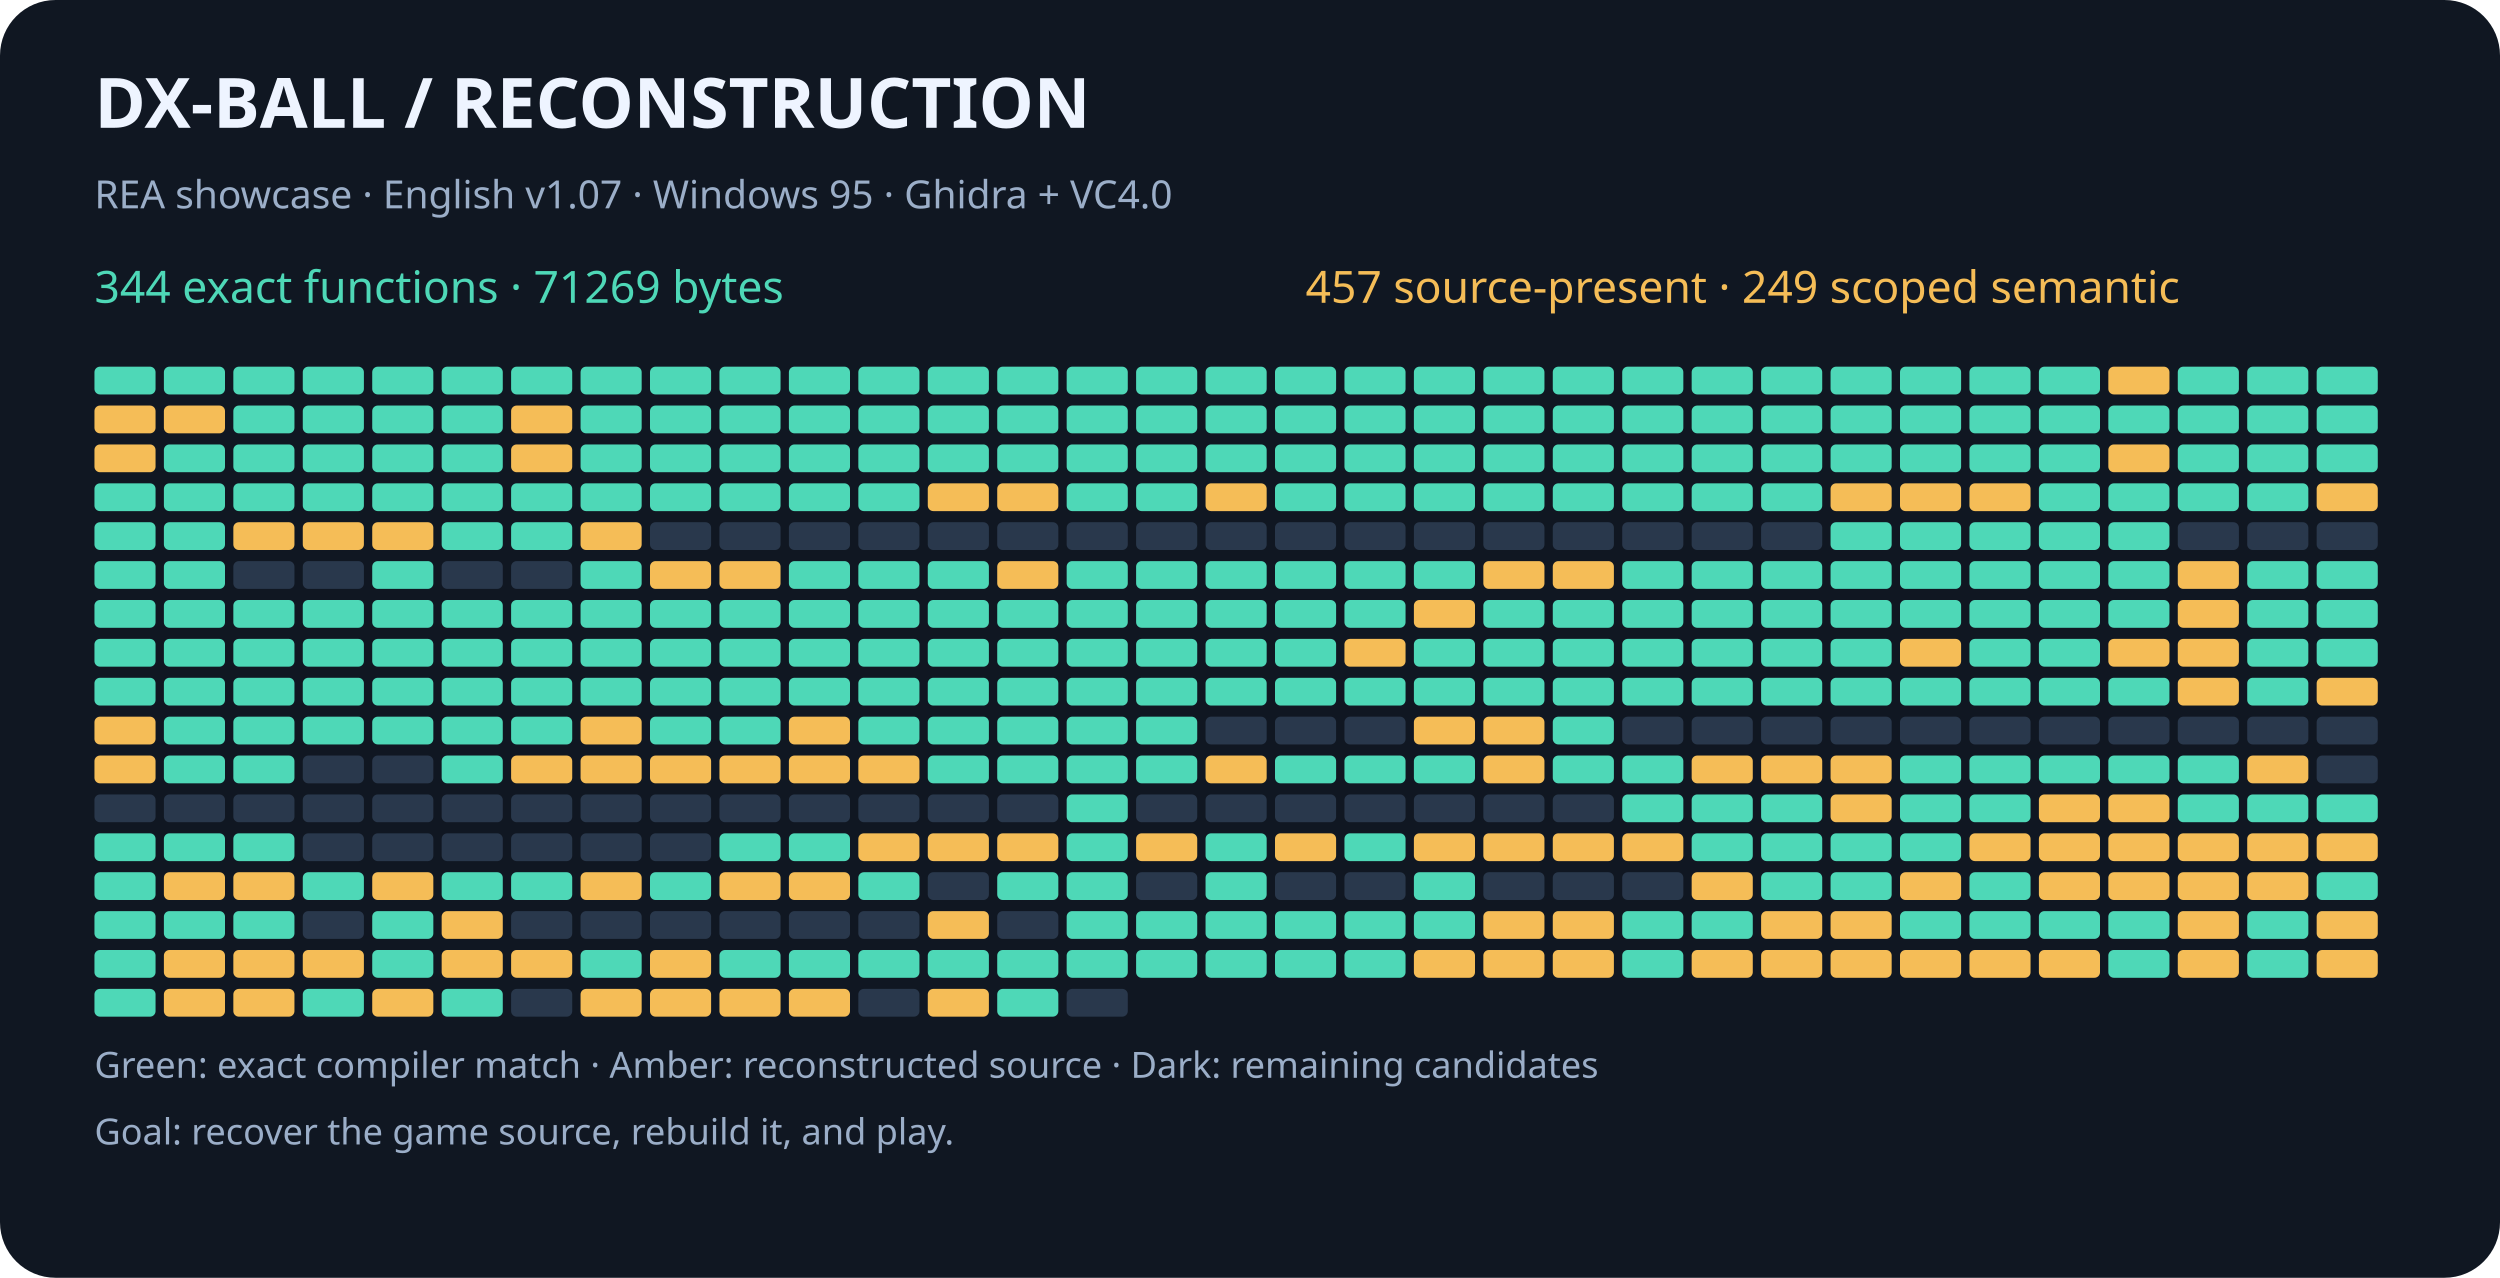
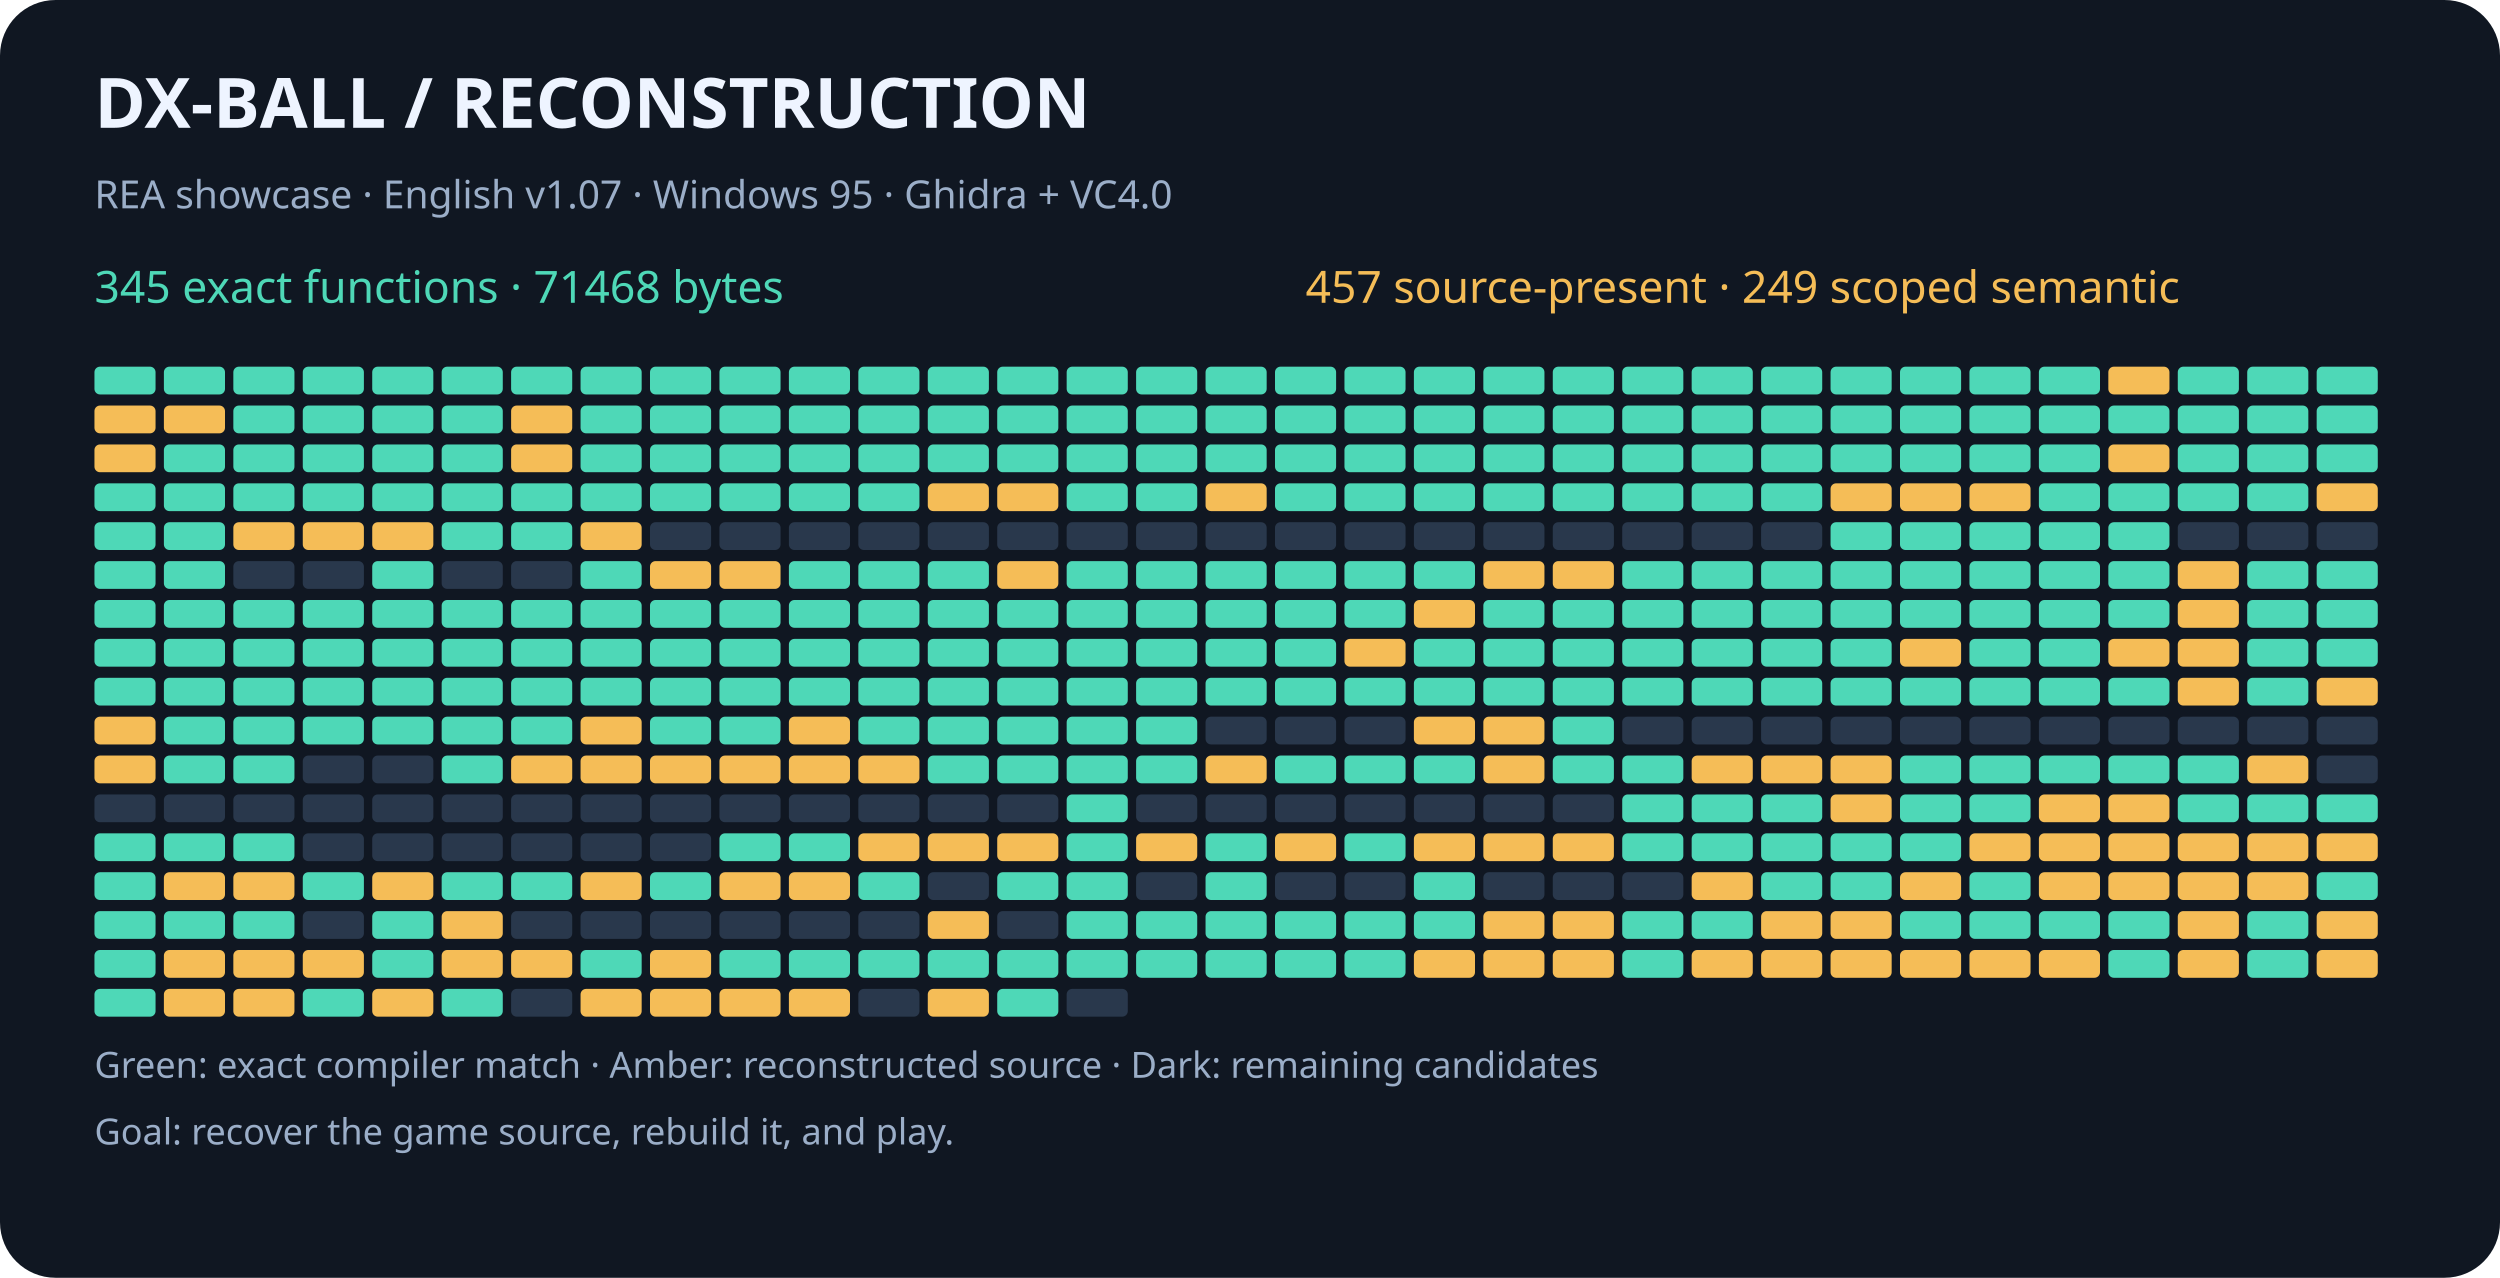
<svg xmlns="http://www.w3.org/2000/svg" width="900" height="460" viewBox="0 0 900 460" role="img" aria-labelledby="title desc">
  <rect width="900" height="460" rx="20" fill="#101722" />
  <g font-family="sans-serif">
    <text x="34" y="46" fill="#eef4ff" font-size="25" font-weight="bold">DX-BALL  /  RECONSTRUCTION</text>
    <text x="34" y="75" fill="#9baec8" font-size="14">REA showcase · English v1.07 · Windows 95 · Ghidra + VC4.0</text>
-     <text x="34" y="109" fill="#4ed8b7" font-size="16">344 exact functions · 71269 bytes</text>
+     <text x="34" y="109" fill="#4ed8b7" font-size="16">345 exact functions · 71468 bytes</text>
    <text x="470" y="109" fill="#f5bd57" font-size="16">457 source-present · 249 scoped semantic</text>
    <rect x="34" y="132" width="22" height="10" rx="2" fill="#4ed8b7" />
    <rect x="59" y="132" width="22" height="10" rx="2" fill="#4ed8b7" />
    <rect x="84" y="132" width="22" height="10" rx="2" fill="#4ed8b7" />
    <rect x="109" y="132" width="22" height="10" rx="2" fill="#4ed8b7" />
    <rect x="134" y="132" width="22" height="10" rx="2" fill="#4ed8b7" />
    <rect x="159" y="132" width="22" height="10" rx="2" fill="#4ed8b7" />
    <rect x="184" y="132" width="22" height="10" rx="2" fill="#4ed8b7" />
    <rect x="209" y="132" width="22" height="10" rx="2" fill="#4ed8b7" />
    <rect x="234" y="132" width="22" height="10" rx="2" fill="#4ed8b7" />
    <rect x="259" y="132" width="22" height="10" rx="2" fill="#4ed8b7" />
    <rect x="284" y="132" width="22" height="10" rx="2" fill="#4ed8b7" />
    <rect x="309" y="132" width="22" height="10" rx="2" fill="#4ed8b7" />
    <rect x="334" y="132" width="22" height="10" rx="2" fill="#4ed8b7" />
    <rect x="359" y="132" width="22" height="10" rx="2" fill="#4ed8b7" />
    <rect x="384" y="132" width="22" height="10" rx="2" fill="#4ed8b7" />
    <rect x="409" y="132" width="22" height="10" rx="2" fill="#4ed8b7" />
    <rect x="434" y="132" width="22" height="10" rx="2" fill="#4ed8b7" />
    <rect x="459" y="132" width="22" height="10" rx="2" fill="#4ed8b7" />
    <rect x="484" y="132" width="22" height="10" rx="2" fill="#4ed8b7" />
    <rect x="509" y="132" width="22" height="10" rx="2" fill="#4ed8b7" />
    <rect x="534" y="132" width="22" height="10" rx="2" fill="#4ed8b7" />
    <rect x="559" y="132" width="22" height="10" rx="2" fill="#4ed8b7" />
    <rect x="584" y="132" width="22" height="10" rx="2" fill="#4ed8b7" />
    <rect x="609" y="132" width="22" height="10" rx="2" fill="#4ed8b7" />
    <rect x="634" y="132" width="22" height="10" rx="2" fill="#4ed8b7" />
    <rect x="659" y="132" width="22" height="10" rx="2" fill="#4ed8b7" />
    <rect x="684" y="132" width="22" height="10" rx="2" fill="#4ed8b7" />
    <rect x="709" y="132" width="22" height="10" rx="2" fill="#4ed8b7" />
    <rect x="734" y="132" width="22" height="10" rx="2" fill="#4ed8b7" />
    <rect x="759" y="132" width="22" height="10" rx="2" fill="#f5bd57" />
    <rect x="784" y="132" width="22" height="10" rx="2" fill="#4ed8b7" />
    <rect x="809" y="132" width="22" height="10" rx="2" fill="#4ed8b7" />
    <rect x="834" y="132" width="22" height="10" rx="2" fill="#4ed8b7" />
    <rect x="34" y="146" width="22" height="10" rx="2" fill="#f5bd57" />
    <rect x="59" y="146" width="22" height="10" rx="2" fill="#f5bd57" />
    <rect x="84" y="146" width="22" height="10" rx="2" fill="#4ed8b7" />
    <rect x="109" y="146" width="22" height="10" rx="2" fill="#4ed8b7" />
    <rect x="134" y="146" width="22" height="10" rx="2" fill="#4ed8b7" />
    <rect x="159" y="146" width="22" height="10" rx="2" fill="#4ed8b7" />
    <rect x="184" y="146" width="22" height="10" rx="2" fill="#f5bd57" />
    <rect x="209" y="146" width="22" height="10" rx="2" fill="#4ed8b7" />
    <rect x="234" y="146" width="22" height="10" rx="2" fill="#4ed8b7" />
    <rect x="259" y="146" width="22" height="10" rx="2" fill="#4ed8b7" />
    <rect x="284" y="146" width="22" height="10" rx="2" fill="#4ed8b7" />
    <rect x="309" y="146" width="22" height="10" rx="2" fill="#4ed8b7" />
    <rect x="334" y="146" width="22" height="10" rx="2" fill="#4ed8b7" />
    <rect x="359" y="146" width="22" height="10" rx="2" fill="#4ed8b7" />
    <rect x="384" y="146" width="22" height="10" rx="2" fill="#4ed8b7" />
    <rect x="409" y="146" width="22" height="10" rx="2" fill="#4ed8b7" />
    <rect x="434" y="146" width="22" height="10" rx="2" fill="#4ed8b7" />
    <rect x="459" y="146" width="22" height="10" rx="2" fill="#4ed8b7" />
    <rect x="484" y="146" width="22" height="10" rx="2" fill="#4ed8b7" />
    <rect x="509" y="146" width="22" height="10" rx="2" fill="#4ed8b7" />
    <rect x="534" y="146" width="22" height="10" rx="2" fill="#4ed8b7" />
    <rect x="559" y="146" width="22" height="10" rx="2" fill="#4ed8b7" />
    <rect x="584" y="146" width="22" height="10" rx="2" fill="#4ed8b7" />
    <rect x="609" y="146" width="22" height="10" rx="2" fill="#4ed8b7" />
    <rect x="634" y="146" width="22" height="10" rx="2" fill="#4ed8b7" />
    <rect x="659" y="146" width="22" height="10" rx="2" fill="#4ed8b7" />
    <rect x="684" y="146" width="22" height="10" rx="2" fill="#4ed8b7" />
    <rect x="709" y="146" width="22" height="10" rx="2" fill="#4ed8b7" />
    <rect x="734" y="146" width="22" height="10" rx="2" fill="#4ed8b7" />
    <rect x="759" y="146" width="22" height="10" rx="2" fill="#4ed8b7" />
    <rect x="784" y="146" width="22" height="10" rx="2" fill="#4ed8b7" />
    <rect x="809" y="146" width="22" height="10" rx="2" fill="#4ed8b7" />
    <rect x="834" y="146" width="22" height="10" rx="2" fill="#4ed8b7" />
    <rect x="34" y="160" width="22" height="10" rx="2" fill="#f5bd57" />
    <rect x="59" y="160" width="22" height="10" rx="2" fill="#4ed8b7" />
    <rect x="84" y="160" width="22" height="10" rx="2" fill="#4ed8b7" />
    <rect x="109" y="160" width="22" height="10" rx="2" fill="#4ed8b7" />
    <rect x="134" y="160" width="22" height="10" rx="2" fill="#4ed8b7" />
    <rect x="159" y="160" width="22" height="10" rx="2" fill="#4ed8b7" />
    <rect x="184" y="160" width="22" height="10" rx="2" fill="#f5bd57" />
    <rect x="209" y="160" width="22" height="10" rx="2" fill="#4ed8b7" />
    <rect x="234" y="160" width="22" height="10" rx="2" fill="#4ed8b7" />
    <rect x="259" y="160" width="22" height="10" rx="2" fill="#4ed8b7" />
    <rect x="284" y="160" width="22" height="10" rx="2" fill="#4ed8b7" />
    <rect x="309" y="160" width="22" height="10" rx="2" fill="#4ed8b7" />
    <rect x="334" y="160" width="22" height="10" rx="2" fill="#4ed8b7" />
    <rect x="359" y="160" width="22" height="10" rx="2" fill="#4ed8b7" />
    <rect x="384" y="160" width="22" height="10" rx="2" fill="#4ed8b7" />
    <rect x="409" y="160" width="22" height="10" rx="2" fill="#4ed8b7" />
    <rect x="434" y="160" width="22" height="10" rx="2" fill="#4ed8b7" />
    <rect x="459" y="160" width="22" height="10" rx="2" fill="#4ed8b7" />
    <rect x="484" y="160" width="22" height="10" rx="2" fill="#4ed8b7" />
    <rect x="509" y="160" width="22" height="10" rx="2" fill="#4ed8b7" />
    <rect x="534" y="160" width="22" height="10" rx="2" fill="#4ed8b7" />
    <rect x="559" y="160" width="22" height="10" rx="2" fill="#4ed8b7" />
    <rect x="584" y="160" width="22" height="10" rx="2" fill="#4ed8b7" />
    <rect x="609" y="160" width="22" height="10" rx="2" fill="#4ed8b7" />
    <rect x="634" y="160" width="22" height="10" rx="2" fill="#4ed8b7" />
    <rect x="659" y="160" width="22" height="10" rx="2" fill="#4ed8b7" />
    <rect x="684" y="160" width="22" height="10" rx="2" fill="#4ed8b7" />
    <rect x="709" y="160" width="22" height="10" rx="2" fill="#4ed8b7" />
    <rect x="734" y="160" width="22" height="10" rx="2" fill="#4ed8b7" />
    <rect x="759" y="160" width="22" height="10" rx="2" fill="#f5bd57" />
    <rect x="784" y="160" width="22" height="10" rx="2" fill="#4ed8b7" />
    <rect x="809" y="160" width="22" height="10" rx="2" fill="#4ed8b7" />
    <rect x="834" y="160" width="22" height="10" rx="2" fill="#4ed8b7" />
    <rect x="34" y="174" width="22" height="10" rx="2" fill="#4ed8b7" />
    <rect x="59" y="174" width="22" height="10" rx="2" fill="#4ed8b7" />
    <rect x="84" y="174" width="22" height="10" rx="2" fill="#4ed8b7" />
    <rect x="109" y="174" width="22" height="10" rx="2" fill="#4ed8b7" />
    <rect x="134" y="174" width="22" height="10" rx="2" fill="#4ed8b7" />
    <rect x="159" y="174" width="22" height="10" rx="2" fill="#4ed8b7" />
    <rect x="184" y="174" width="22" height="10" rx="2" fill="#4ed8b7" />
    <rect x="209" y="174" width="22" height="10" rx="2" fill="#4ed8b7" />
    <rect x="234" y="174" width="22" height="10" rx="2" fill="#4ed8b7" />
    <rect x="259" y="174" width="22" height="10" rx="2" fill="#4ed8b7" />
    <rect x="284" y="174" width="22" height="10" rx="2" fill="#4ed8b7" />
    <rect x="309" y="174" width="22" height="10" rx="2" fill="#4ed8b7" />
    <rect x="334" y="174" width="22" height="10" rx="2" fill="#f5bd57" />
    <rect x="359" y="174" width="22" height="10" rx="2" fill="#f5bd57" />
    <rect x="384" y="174" width="22" height="10" rx="2" fill="#4ed8b7" />
    <rect x="409" y="174" width="22" height="10" rx="2" fill="#4ed8b7" />
    <rect x="434" y="174" width="22" height="10" rx="2" fill="#f5bd57" />
    <rect x="459" y="174" width="22" height="10" rx="2" fill="#4ed8b7" />
    <rect x="484" y="174" width="22" height="10" rx="2" fill="#4ed8b7" />
    <rect x="509" y="174" width="22" height="10" rx="2" fill="#4ed8b7" />
    <rect x="534" y="174" width="22" height="10" rx="2" fill="#4ed8b7" />
    <rect x="559" y="174" width="22" height="10" rx="2" fill="#4ed8b7" />
    <rect x="584" y="174" width="22" height="10" rx="2" fill="#4ed8b7" />
    <rect x="609" y="174" width="22" height="10" rx="2" fill="#4ed8b7" />
    <rect x="634" y="174" width="22" height="10" rx="2" fill="#4ed8b7" />
    <rect x="659" y="174" width="22" height="10" rx="2" fill="#f5bd57" />
    <rect x="684" y="174" width="22" height="10" rx="2" fill="#f5bd57" />
    <rect x="709" y="174" width="22" height="10" rx="2" fill="#f5bd57" />
    <rect x="734" y="174" width="22" height="10" rx="2" fill="#4ed8b7" />
    <rect x="759" y="174" width="22" height="10" rx="2" fill="#4ed8b7" />
    <rect x="784" y="174" width="22" height="10" rx="2" fill="#4ed8b7" />
    <rect x="809" y="174" width="22" height="10" rx="2" fill="#4ed8b7" />
    <rect x="834" y="174" width="22" height="10" rx="2" fill="#f5bd57" />
    <rect x="34" y="188" width="22" height="10" rx="2" fill="#4ed8b7" />
    <rect x="59" y="188" width="22" height="10" rx="2" fill="#4ed8b7" />
    <rect x="84" y="188" width="22" height="10" rx="2" fill="#f5bd57" />
    <rect x="109" y="188" width="22" height="10" rx="2" fill="#f5bd57" />
    <rect x="134" y="188" width="22" height="10" rx="2" fill="#f5bd57" />
    <rect x="159" y="188" width="22" height="10" rx="2" fill="#4ed8b7" />
    <rect x="184" y="188" width="22" height="10" rx="2" fill="#4ed8b7" />
    <rect x="209" y="188" width="22" height="10" rx="2" fill="#f5bd57" />
    <rect x="234" y="188" width="22" height="10" rx="2" fill="#29384c" />
    <rect x="259" y="188" width="22" height="10" rx="2" fill="#29384c" />
    <rect x="284" y="188" width="22" height="10" rx="2" fill="#29384c" />
    <rect x="309" y="188" width="22" height="10" rx="2" fill="#29384c" />
    <rect x="334" y="188" width="22" height="10" rx="2" fill="#29384c" />
    <rect x="359" y="188" width="22" height="10" rx="2" fill="#29384c" />
    <rect x="384" y="188" width="22" height="10" rx="2" fill="#29384c" />
    <rect x="409" y="188" width="22" height="10" rx="2" fill="#29384c" />
    <rect x="434" y="188" width="22" height="10" rx="2" fill="#29384c" />
    <rect x="459" y="188" width="22" height="10" rx="2" fill="#29384c" />
    <rect x="484" y="188" width="22" height="10" rx="2" fill="#29384c" />
    <rect x="509" y="188" width="22" height="10" rx="2" fill="#29384c" />
    <rect x="534" y="188" width="22" height="10" rx="2" fill="#29384c" />
    <rect x="559" y="188" width="22" height="10" rx="2" fill="#29384c" />
    <rect x="584" y="188" width="22" height="10" rx="2" fill="#29384c" />
    <rect x="609" y="188" width="22" height="10" rx="2" fill="#29384c" />
    <rect x="634" y="188" width="22" height="10" rx="2" fill="#29384c" />
    <rect x="659" y="188" width="22" height="10" rx="2" fill="#4ed8b7" />
    <rect x="684" y="188" width="22" height="10" rx="2" fill="#4ed8b7" />
    <rect x="709" y="188" width="22" height="10" rx="2" fill="#4ed8b7" />
    <rect x="734" y="188" width="22" height="10" rx="2" fill="#4ed8b7" />
    <rect x="759" y="188" width="22" height="10" rx="2" fill="#4ed8b7" />
    <rect x="784" y="188" width="22" height="10" rx="2" fill="#29384c" />
    <rect x="809" y="188" width="22" height="10" rx="2" fill="#29384c" />
    <rect x="834" y="188" width="22" height="10" rx="2" fill="#29384c" />
    <rect x="34" y="202" width="22" height="10" rx="2" fill="#4ed8b7" />
    <rect x="59" y="202" width="22" height="10" rx="2" fill="#4ed8b7" />
    <rect x="84" y="202" width="22" height="10" rx="2" fill="#29384c" />
    <rect x="109" y="202" width="22" height="10" rx="2" fill="#29384c" />
    <rect x="134" y="202" width="22" height="10" rx="2" fill="#4ed8b7" />
    <rect x="159" y="202" width="22" height="10" rx="2" fill="#29384c" />
    <rect x="184" y="202" width="22" height="10" rx="2" fill="#29384c" />
    <rect x="209" y="202" width="22" height="10" rx="2" fill="#4ed8b7" />
    <rect x="234" y="202" width="22" height="10" rx="2" fill="#f5bd57" />
    <rect x="259" y="202" width="22" height="10" rx="2" fill="#f5bd57" />
    <rect x="284" y="202" width="22" height="10" rx="2" fill="#4ed8b7" />
    <rect x="309" y="202" width="22" height="10" rx="2" fill="#4ed8b7" />
    <rect x="334" y="202" width="22" height="10" rx="2" fill="#4ed8b7" />
    <rect x="359" y="202" width="22" height="10" rx="2" fill="#f5bd57" />
    <rect x="384" y="202" width="22" height="10" rx="2" fill="#4ed8b7" />
    <rect x="409" y="202" width="22" height="10" rx="2" fill="#4ed8b7" />
    <rect x="434" y="202" width="22" height="10" rx="2" fill="#4ed8b7" />
    <rect x="459" y="202" width="22" height="10" rx="2" fill="#4ed8b7" />
    <rect x="484" y="202" width="22" height="10" rx="2" fill="#4ed8b7" />
    <rect x="509" y="202" width="22" height="10" rx="2" fill="#4ed8b7" />
    <rect x="534" y="202" width="22" height="10" rx="2" fill="#f5bd57" />
    <rect x="559" y="202" width="22" height="10" rx="2" fill="#f5bd57" />
    <rect x="584" y="202" width="22" height="10" rx="2" fill="#4ed8b7" />
    <rect x="609" y="202" width="22" height="10" rx="2" fill="#4ed8b7" />
    <rect x="634" y="202" width="22" height="10" rx="2" fill="#4ed8b7" />
    <rect x="659" y="202" width="22" height="10" rx="2" fill="#4ed8b7" />
    <rect x="684" y="202" width="22" height="10" rx="2" fill="#4ed8b7" />
    <rect x="709" y="202" width="22" height="10" rx="2" fill="#4ed8b7" />
    <rect x="734" y="202" width="22" height="10" rx="2" fill="#4ed8b7" />
    <rect x="759" y="202" width="22" height="10" rx="2" fill="#4ed8b7" />
    <rect x="784" y="202" width="22" height="10" rx="2" fill="#f5bd57" />
    <rect x="809" y="202" width="22" height="10" rx="2" fill="#4ed8b7" />
    <rect x="834" y="202" width="22" height="10" rx="2" fill="#4ed8b7" />
    <rect x="34" y="216" width="22" height="10" rx="2" fill="#4ed8b7" />
    <rect x="59" y="216" width="22" height="10" rx="2" fill="#4ed8b7" />
    <rect x="84" y="216" width="22" height="10" rx="2" fill="#4ed8b7" />
    <rect x="109" y="216" width="22" height="10" rx="2" fill="#4ed8b7" />
    <rect x="134" y="216" width="22" height="10" rx="2" fill="#4ed8b7" />
    <rect x="159" y="216" width="22" height="10" rx="2" fill="#4ed8b7" />
    <rect x="184" y="216" width="22" height="10" rx="2" fill="#4ed8b7" />
    <rect x="209" y="216" width="22" height="10" rx="2" fill="#4ed8b7" />
    <rect x="234" y="216" width="22" height="10" rx="2" fill="#4ed8b7" />
    <rect x="259" y="216" width="22" height="10" rx="2" fill="#4ed8b7" />
    <rect x="284" y="216" width="22" height="10" rx="2" fill="#4ed8b7" />
    <rect x="309" y="216" width="22" height="10" rx="2" fill="#4ed8b7" />
    <rect x="334" y="216" width="22" height="10" rx="2" fill="#4ed8b7" />
    <rect x="359" y="216" width="22" height="10" rx="2" fill="#4ed8b7" />
    <rect x="384" y="216" width="22" height="10" rx="2" fill="#4ed8b7" />
    <rect x="409" y="216" width="22" height="10" rx="2" fill="#4ed8b7" />
    <rect x="434" y="216" width="22" height="10" rx="2" fill="#4ed8b7" />
    <rect x="459" y="216" width="22" height="10" rx="2" fill="#4ed8b7" />
    <rect x="484" y="216" width="22" height="10" rx="2" fill="#4ed8b7" />
    <rect x="509" y="216" width="22" height="10" rx="2" fill="#f5bd57" />
    <rect x="534" y="216" width="22" height="10" rx="2" fill="#4ed8b7" />
    <rect x="559" y="216" width="22" height="10" rx="2" fill="#4ed8b7" />
    <rect x="584" y="216" width="22" height="10" rx="2" fill="#4ed8b7" />
    <rect x="609" y="216" width="22" height="10" rx="2" fill="#4ed8b7" />
    <rect x="634" y="216" width="22" height="10" rx="2" fill="#4ed8b7" />
    <rect x="659" y="216" width="22" height="10" rx="2" fill="#4ed8b7" />
    <rect x="684" y="216" width="22" height="10" rx="2" fill="#4ed8b7" />
    <rect x="709" y="216" width="22" height="10" rx="2" fill="#4ed8b7" />
    <rect x="734" y="216" width="22" height="10" rx="2" fill="#4ed8b7" />
    <rect x="759" y="216" width="22" height="10" rx="2" fill="#4ed8b7" />
    <rect x="784" y="216" width="22" height="10" rx="2" fill="#f5bd57" />
    <rect x="809" y="216" width="22" height="10" rx="2" fill="#4ed8b7" />
    <rect x="834" y="216" width="22" height="10" rx="2" fill="#4ed8b7" />
    <rect x="34" y="230" width="22" height="10" rx="2" fill="#4ed8b7" />
    <rect x="59" y="230" width="22" height="10" rx="2" fill="#4ed8b7" />
    <rect x="84" y="230" width="22" height="10" rx="2" fill="#4ed8b7" />
    <rect x="109" y="230" width="22" height="10" rx="2" fill="#4ed8b7" />
    <rect x="134" y="230" width="22" height="10" rx="2" fill="#4ed8b7" />
    <rect x="159" y="230" width="22" height="10" rx="2" fill="#4ed8b7" />
    <rect x="184" y="230" width="22" height="10" rx="2" fill="#4ed8b7" />
    <rect x="209" y="230" width="22" height="10" rx="2" fill="#4ed8b7" />
    <rect x="234" y="230" width="22" height="10" rx="2" fill="#4ed8b7" />
    <rect x="259" y="230" width="22" height="10" rx="2" fill="#4ed8b7" />
    <rect x="284" y="230" width="22" height="10" rx="2" fill="#4ed8b7" />
    <rect x="309" y="230" width="22" height="10" rx="2" fill="#4ed8b7" />
    <rect x="334" y="230" width="22" height="10" rx="2" fill="#4ed8b7" />
    <rect x="359" y="230" width="22" height="10" rx="2" fill="#4ed8b7" />
    <rect x="384" y="230" width="22" height="10" rx="2" fill="#4ed8b7" />
    <rect x="409" y="230" width="22" height="10" rx="2" fill="#4ed8b7" />
    <rect x="434" y="230" width="22" height="10" rx="2" fill="#4ed8b7" />
    <rect x="459" y="230" width="22" height="10" rx="2" fill="#4ed8b7" />
    <rect x="484" y="230" width="22" height="10" rx="2" fill="#f5bd57" />
    <rect x="509" y="230" width="22" height="10" rx="2" fill="#4ed8b7" />
    <rect x="534" y="230" width="22" height="10" rx="2" fill="#4ed8b7" />
    <rect x="559" y="230" width="22" height="10" rx="2" fill="#4ed8b7" />
    <rect x="584" y="230" width="22" height="10" rx="2" fill="#4ed8b7" />
    <rect x="609" y="230" width="22" height="10" rx="2" fill="#4ed8b7" />
    <rect x="634" y="230" width="22" height="10" rx="2" fill="#4ed8b7" />
    <rect x="659" y="230" width="22" height="10" rx="2" fill="#4ed8b7" />
    <rect x="684" y="230" width="22" height="10" rx="2" fill="#f5bd57" />
    <rect x="709" y="230" width="22" height="10" rx="2" fill="#4ed8b7" />
    <rect x="734" y="230" width="22" height="10" rx="2" fill="#4ed8b7" />
    <rect x="759" y="230" width="22" height="10" rx="2" fill="#f5bd57" />
    <rect x="784" y="230" width="22" height="10" rx="2" fill="#f5bd57" />
    <rect x="809" y="230" width="22" height="10" rx="2" fill="#4ed8b7" />
    <rect x="834" y="230" width="22" height="10" rx="2" fill="#4ed8b7" />
    <rect x="34" y="244" width="22" height="10" rx="2" fill="#4ed8b7" />
    <rect x="59" y="244" width="22" height="10" rx="2" fill="#4ed8b7" />
    <rect x="84" y="244" width="22" height="10" rx="2" fill="#4ed8b7" />
    <rect x="109" y="244" width="22" height="10" rx="2" fill="#4ed8b7" />
    <rect x="134" y="244" width="22" height="10" rx="2" fill="#4ed8b7" />
    <rect x="159" y="244" width="22" height="10" rx="2" fill="#4ed8b7" />
    <rect x="184" y="244" width="22" height="10" rx="2" fill="#4ed8b7" />
    <rect x="209" y="244" width="22" height="10" rx="2" fill="#4ed8b7" />
    <rect x="234" y="244" width="22" height="10" rx="2" fill="#4ed8b7" />
    <rect x="259" y="244" width="22" height="10" rx="2" fill="#4ed8b7" />
    <rect x="284" y="244" width="22" height="10" rx="2" fill="#4ed8b7" />
    <rect x="309" y="244" width="22" height="10" rx="2" fill="#4ed8b7" />
    <rect x="334" y="244" width="22" height="10" rx="2" fill="#4ed8b7" />
    <rect x="359" y="244" width="22" height="10" rx="2" fill="#4ed8b7" />
    <rect x="384" y="244" width="22" height="10" rx="2" fill="#4ed8b7" />
    <rect x="409" y="244" width="22" height="10" rx="2" fill="#4ed8b7" />
    <rect x="434" y="244" width="22" height="10" rx="2" fill="#4ed8b7" />
    <rect x="459" y="244" width="22" height="10" rx="2" fill="#4ed8b7" />
    <rect x="484" y="244" width="22" height="10" rx="2" fill="#4ed8b7" />
    <rect x="509" y="244" width="22" height="10" rx="2" fill="#4ed8b7" />
    <rect x="534" y="244" width="22" height="10" rx="2" fill="#4ed8b7" />
    <rect x="559" y="244" width="22" height="10" rx="2" fill="#4ed8b7" />
    <rect x="584" y="244" width="22" height="10" rx="2" fill="#4ed8b7" />
    <rect x="609" y="244" width="22" height="10" rx="2" fill="#4ed8b7" />
    <rect x="634" y="244" width="22" height="10" rx="2" fill="#4ed8b7" />
    <rect x="659" y="244" width="22" height="10" rx="2" fill="#4ed8b7" />
    <rect x="684" y="244" width="22" height="10" rx="2" fill="#4ed8b7" />
    <rect x="709" y="244" width="22" height="10" rx="2" fill="#4ed8b7" />
    <rect x="734" y="244" width="22" height="10" rx="2" fill="#4ed8b7" />
    <rect x="759" y="244" width="22" height="10" rx="2" fill="#4ed8b7" />
    <rect x="784" y="244" width="22" height="10" rx="2" fill="#f5bd57" />
    <rect x="809" y="244" width="22" height="10" rx="2" fill="#4ed8b7" />
    <rect x="834" y="244" width="22" height="10" rx="2" fill="#f5bd57" />
    <rect x="34" y="258" width="22" height="10" rx="2" fill="#f5bd57" />
    <rect x="59" y="258" width="22" height="10" rx="2" fill="#4ed8b7" />
    <rect x="84" y="258" width="22" height="10" rx="2" fill="#4ed8b7" />
    <rect x="109" y="258" width="22" height="10" rx="2" fill="#4ed8b7" />
    <rect x="134" y="258" width="22" height="10" rx="2" fill="#4ed8b7" />
    <rect x="159" y="258" width="22" height="10" rx="2" fill="#4ed8b7" />
    <rect x="184" y="258" width="22" height="10" rx="2" fill="#4ed8b7" />
    <rect x="209" y="258" width="22" height="10" rx="2" fill="#f5bd57" />
    <rect x="234" y="258" width="22" height="10" rx="2" fill="#4ed8b7" />
    <rect x="259" y="258" width="22" height="10" rx="2" fill="#4ed8b7" />
    <rect x="284" y="258" width="22" height="10" rx="2" fill="#f5bd57" />
    <rect x="309" y="258" width="22" height="10" rx="2" fill="#4ed8b7" />
    <rect x="334" y="258" width="22" height="10" rx="2" fill="#4ed8b7" />
    <rect x="359" y="258" width="22" height="10" rx="2" fill="#4ed8b7" />
    <rect x="384" y="258" width="22" height="10" rx="2" fill="#4ed8b7" />
    <rect x="409" y="258" width="22" height="10" rx="2" fill="#4ed8b7" />
    <rect x="434" y="258" width="22" height="10" rx="2" fill="#29384c" />
    <rect x="459" y="258" width="22" height="10" rx="2" fill="#29384c" />
    <rect x="484" y="258" width="22" height="10" rx="2" fill="#29384c" />
    <rect x="509" y="258" width="22" height="10" rx="2" fill="#f5bd57" />
    <rect x="534" y="258" width="22" height="10" rx="2" fill="#f5bd57" />
    <rect x="559" y="258" width="22" height="10" rx="2" fill="#4ed8b7" />
    <rect x="584" y="258" width="22" height="10" rx="2" fill="#29384c" />
    <rect x="609" y="258" width="22" height="10" rx="2" fill="#29384c" />
    <rect x="634" y="258" width="22" height="10" rx="2" fill="#29384c" />
    <rect x="659" y="258" width="22" height="10" rx="2" fill="#29384c" />
    <rect x="684" y="258" width="22" height="10" rx="2" fill="#29384c" />
    <rect x="709" y="258" width="22" height="10" rx="2" fill="#29384c" />
    <rect x="734" y="258" width="22" height="10" rx="2" fill="#29384c" />
    <rect x="759" y="258" width="22" height="10" rx="2" fill="#29384c" />
    <rect x="784" y="258" width="22" height="10" rx="2" fill="#29384c" />
    <rect x="809" y="258" width="22" height="10" rx="2" fill="#29384c" />
    <rect x="834" y="258" width="22" height="10" rx="2" fill="#29384c" />
    <rect x="34" y="272" width="22" height="10" rx="2" fill="#f5bd57" />
    <rect x="59" y="272" width="22" height="10" rx="2" fill="#4ed8b7" />
    <rect x="84" y="272" width="22" height="10" rx="2" fill="#4ed8b7" />
    <rect x="109" y="272" width="22" height="10" rx="2" fill="#29384c" />
    <rect x="134" y="272" width="22" height="10" rx="2" fill="#29384c" />
    <rect x="159" y="272" width="22" height="10" rx="2" fill="#4ed8b7" />
    <rect x="184" y="272" width="22" height="10" rx="2" fill="#f5bd57" />
    <rect x="209" y="272" width="22" height="10" rx="2" fill="#f5bd57" />
    <rect x="234" y="272" width="22" height="10" rx="2" fill="#f5bd57" />
    <rect x="259" y="272" width="22" height="10" rx="2" fill="#f5bd57" />
    <rect x="284" y="272" width="22" height="10" rx="2" fill="#f5bd57" />
    <rect x="309" y="272" width="22" height="10" rx="2" fill="#f5bd57" />
    <rect x="334" y="272" width="22" height="10" rx="2" fill="#4ed8b7" />
    <rect x="359" y="272" width="22" height="10" rx="2" fill="#4ed8b7" />
    <rect x="384" y="272" width="22" height="10" rx="2" fill="#4ed8b7" />
    <rect x="409" y="272" width="22" height="10" rx="2" fill="#4ed8b7" />
    <rect x="434" y="272" width="22" height="10" rx="2" fill="#f5bd57" />
    <rect x="459" y="272" width="22" height="10" rx="2" fill="#4ed8b7" />
    <rect x="484" y="272" width="22" height="10" rx="2" fill="#4ed8b7" />
    <rect x="509" y="272" width="22" height="10" rx="2" fill="#4ed8b7" />
    <rect x="534" y="272" width="22" height="10" rx="2" fill="#f5bd57" />
    <rect x="559" y="272" width="22" height="10" rx="2" fill="#4ed8b7" />
    <rect x="584" y="272" width="22" height="10" rx="2" fill="#4ed8b7" />
    <rect x="609" y="272" width="22" height="10" rx="2" fill="#f5bd57" />
    <rect x="634" y="272" width="22" height="10" rx="2" fill="#f5bd57" />
    <rect x="659" y="272" width="22" height="10" rx="2" fill="#f5bd57" />
    <rect x="684" y="272" width="22" height="10" rx="2" fill="#4ed8b7" />
    <rect x="709" y="272" width="22" height="10" rx="2" fill="#4ed8b7" />
    <rect x="734" y="272" width="22" height="10" rx="2" fill="#4ed8b7" />
    <rect x="759" y="272" width="22" height="10" rx="2" fill="#4ed8b7" />
    <rect x="784" y="272" width="22" height="10" rx="2" fill="#4ed8b7" />
    <rect x="809" y="272" width="22" height="10" rx="2" fill="#f5bd57" />
    <rect x="834" y="272" width="22" height="10" rx="2" fill="#29384c" />
    <rect x="34" y="286" width="22" height="10" rx="2" fill="#29384c" />
    <rect x="59" y="286" width="22" height="10" rx="2" fill="#29384c" />
    <rect x="84" y="286" width="22" height="10" rx="2" fill="#29384c" />
    <rect x="109" y="286" width="22" height="10" rx="2" fill="#29384c" />
    <rect x="134" y="286" width="22" height="10" rx="2" fill="#29384c" />
    <rect x="159" y="286" width="22" height="10" rx="2" fill="#29384c" />
    <rect x="184" y="286" width="22" height="10" rx="2" fill="#29384c" />
    <rect x="209" y="286" width="22" height="10" rx="2" fill="#29384c" />
    <rect x="234" y="286" width="22" height="10" rx="2" fill="#29384c" />
    <rect x="259" y="286" width="22" height="10" rx="2" fill="#29384c" />
    <rect x="284" y="286" width="22" height="10" rx="2" fill="#29384c" />
    <rect x="309" y="286" width="22" height="10" rx="2" fill="#29384c" />
    <rect x="334" y="286" width="22" height="10" rx="2" fill="#29384c" />
    <rect x="359" y="286" width="22" height="10" rx="2" fill="#29384c" />
    <rect x="384" y="286" width="22" height="10" rx="2" fill="#4ed8b7" />
    <rect x="409" y="286" width="22" height="10" rx="2" fill="#29384c" />
    <rect x="434" y="286" width="22" height="10" rx="2" fill="#29384c" />
    <rect x="459" y="286" width="22" height="10" rx="2" fill="#29384c" />
    <rect x="484" y="286" width="22" height="10" rx="2" fill="#29384c" />
    <rect x="509" y="286" width="22" height="10" rx="2" fill="#29384c" />
    <rect x="534" y="286" width="22" height="10" rx="2" fill="#29384c" />
    <rect x="559" y="286" width="22" height="10" rx="2" fill="#29384c" />
    <rect x="584" y="286" width="22" height="10" rx="2" fill="#4ed8b7" />
    <rect x="609" y="286" width="22" height="10" rx="2" fill="#4ed8b7" />
    <rect x="634" y="286" width="22" height="10" rx="2" fill="#4ed8b7" />
    <rect x="659" y="286" width="22" height="10" rx="2" fill="#f5bd57" />
    <rect x="684" y="286" width="22" height="10" rx="2" fill="#4ed8b7" />
    <rect x="709" y="286" width="22" height="10" rx="2" fill="#4ed8b7" />
    <rect x="734" y="286" width="22" height="10" rx="2" fill="#f5bd57" />
    <rect x="759" y="286" width="22" height="10" rx="2" fill="#f5bd57" />
    <rect x="784" y="286" width="22" height="10" rx="2" fill="#4ed8b7" />
    <rect x="809" y="286" width="22" height="10" rx="2" fill="#4ed8b7" />
    <rect x="834" y="286" width="22" height="10" rx="2" fill="#4ed8b7" />
    <rect x="34" y="300" width="22" height="10" rx="2" fill="#4ed8b7" />
    <rect x="59" y="300" width="22" height="10" rx="2" fill="#4ed8b7" />
    <rect x="84" y="300" width="22" height="10" rx="2" fill="#4ed8b7" />
    <rect x="109" y="300" width="22" height="10" rx="2" fill="#29384c" />
    <rect x="134" y="300" width="22" height="10" rx="2" fill="#29384c" />
    <rect x="159" y="300" width="22" height="10" rx="2" fill="#29384c" />
    <rect x="184" y="300" width="22" height="10" rx="2" fill="#29384c" />
    <rect x="209" y="300" width="22" height="10" rx="2" fill="#29384c" />
    <rect x="234" y="300" width="22" height="10" rx="2" fill="#29384c" />
    <rect x="259" y="300" width="22" height="10" rx="2" fill="#4ed8b7" />
    <rect x="284" y="300" width="22" height="10" rx="2" fill="#4ed8b7" />
    <rect x="309" y="300" width="22" height="10" rx="2" fill="#f5bd57" />
    <rect x="334" y="300" width="22" height="10" rx="2" fill="#f5bd57" />
    <rect x="359" y="300" width="22" height="10" rx="2" fill="#f5bd57" />
    <rect x="384" y="300" width="22" height="10" rx="2" fill="#4ed8b7" />
    <rect x="409" y="300" width="22" height="10" rx="2" fill="#f5bd57" />
    <rect x="434" y="300" width="22" height="10" rx="2" fill="#4ed8b7" />
    <rect x="459" y="300" width="22" height="10" rx="2" fill="#f5bd57" />
    <rect x="484" y="300" width="22" height="10" rx="2" fill="#4ed8b7" />
    <rect x="509" y="300" width="22" height="10" rx="2" fill="#f5bd57" />
    <rect x="534" y="300" width="22" height="10" rx="2" fill="#f5bd57" />
    <rect x="559" y="300" width="22" height="10" rx="2" fill="#f5bd57" />
-     <rect x="584" y="300" width="22" height="10" rx="2" fill="#f5bd57" />
+     <rect x="584" y="300" width="22" height="10" rx="2" fill="#4ed8b7" />
    <rect x="609" y="300" width="22" height="10" rx="2" fill="#4ed8b7" />
    <rect x="634" y="300" width="22" height="10" rx="2" fill="#4ed8b7" />
    <rect x="659" y="300" width="22" height="10" rx="2" fill="#4ed8b7" />
    <rect x="684" y="300" width="22" height="10" rx="2" fill="#4ed8b7" />
    <rect x="709" y="300" width="22" height="10" rx="2" fill="#f5bd57" />
    <rect x="734" y="300" width="22" height="10" rx="2" fill="#f5bd57" />
    <rect x="759" y="300" width="22" height="10" rx="2" fill="#f5bd57" />
    <rect x="784" y="300" width="22" height="10" rx="2" fill="#f5bd57" />
    <rect x="809" y="300" width="22" height="10" rx="2" fill="#f5bd57" />
    <rect x="834" y="300" width="22" height="10" rx="2" fill="#f5bd57" />
    <rect x="34" y="314" width="22" height="10" rx="2" fill="#4ed8b7" />
    <rect x="59" y="314" width="22" height="10" rx="2" fill="#f5bd57" />
    <rect x="84" y="314" width="22" height="10" rx="2" fill="#f5bd57" />
    <rect x="109" y="314" width="22" height="10" rx="2" fill="#4ed8b7" />
    <rect x="134" y="314" width="22" height="10" rx="2" fill="#f5bd57" />
    <rect x="159" y="314" width="22" height="10" rx="2" fill="#4ed8b7" />
    <rect x="184" y="314" width="22" height="10" rx="2" fill="#4ed8b7" />
    <rect x="209" y="314" width="22" height="10" rx="2" fill="#f5bd57" />
    <rect x="234" y="314" width="22" height="10" rx="2" fill="#4ed8b7" />
    <rect x="259" y="314" width="22" height="10" rx="2" fill="#f5bd57" />
    <rect x="284" y="314" width="22" height="10" rx="2" fill="#f5bd57" />
    <rect x="309" y="314" width="22" height="10" rx="2" fill="#4ed8b7" />
    <rect x="334" y="314" width="22" height="10" rx="2" fill="#29384c" />
    <rect x="359" y="314" width="22" height="10" rx="2" fill="#4ed8b7" />
    <rect x="384" y="314" width="22" height="10" rx="2" fill="#4ed8b7" />
    <rect x="409" y="314" width="22" height="10" rx="2" fill="#29384c" />
    <rect x="434" y="314" width="22" height="10" rx="2" fill="#4ed8b7" />
    <rect x="459" y="314" width="22" height="10" rx="2" fill="#29384c" />
    <rect x="484" y="314" width="22" height="10" rx="2" fill="#29384c" />
    <rect x="509" y="314" width="22" height="10" rx="2" fill="#4ed8b7" />
    <rect x="534" y="314" width="22" height="10" rx="2" fill="#29384c" />
    <rect x="559" y="314" width="22" height="10" rx="2" fill="#29384c" />
    <rect x="584" y="314" width="22" height="10" rx="2" fill="#29384c" />
    <rect x="609" y="314" width="22" height="10" rx="2" fill="#f5bd57" />
    <rect x="634" y="314" width="22" height="10" rx="2" fill="#4ed8b7" />
    <rect x="659" y="314" width="22" height="10" rx="2" fill="#4ed8b7" />
    <rect x="684" y="314" width="22" height="10" rx="2" fill="#f5bd57" />
    <rect x="709" y="314" width="22" height="10" rx="2" fill="#4ed8b7" />
    <rect x="734" y="314" width="22" height="10" rx="2" fill="#f5bd57" />
    <rect x="759" y="314" width="22" height="10" rx="2" fill="#f5bd57" />
    <rect x="784" y="314" width="22" height="10" rx="2" fill="#f5bd57" />
    <rect x="809" y="314" width="22" height="10" rx="2" fill="#f5bd57" />
    <rect x="834" y="314" width="22" height="10" rx="2" fill="#4ed8b7" />
    <rect x="34" y="328" width="22" height="10" rx="2" fill="#4ed8b7" />
    <rect x="59" y="328" width="22" height="10" rx="2" fill="#4ed8b7" />
    <rect x="84" y="328" width="22" height="10" rx="2" fill="#4ed8b7" />
    <rect x="109" y="328" width="22" height="10" rx="2" fill="#29384c" />
    <rect x="134" y="328" width="22" height="10" rx="2" fill="#4ed8b7" />
    <rect x="159" y="328" width="22" height="10" rx="2" fill="#f5bd57" />
    <rect x="184" y="328" width="22" height="10" rx="2" fill="#29384c" />
    <rect x="209" y="328" width="22" height="10" rx="2" fill="#29384c" />
    <rect x="234" y="328" width="22" height="10" rx="2" fill="#29384c" />
    <rect x="259" y="328" width="22" height="10" rx="2" fill="#29384c" />
    <rect x="284" y="328" width="22" height="10" rx="2" fill="#29384c" />
    <rect x="309" y="328" width="22" height="10" rx="2" fill="#29384c" />
    <rect x="334" y="328" width="22" height="10" rx="2" fill="#f5bd57" />
    <rect x="359" y="328" width="22" height="10" rx="2" fill="#29384c" />
    <rect x="384" y="328" width="22" height="10" rx="2" fill="#4ed8b7" />
    <rect x="409" y="328" width="22" height="10" rx="2" fill="#4ed8b7" />
    <rect x="434" y="328" width="22" height="10" rx="2" fill="#4ed8b7" />
    <rect x="459" y="328" width="22" height="10" rx="2" fill="#4ed8b7" />
    <rect x="484" y="328" width="22" height="10" rx="2" fill="#4ed8b7" />
    <rect x="509" y="328" width="22" height="10" rx="2" fill="#4ed8b7" />
    <rect x="534" y="328" width="22" height="10" rx="2" fill="#f5bd57" />
    <rect x="559" y="328" width="22" height="10" rx="2" fill="#f5bd57" />
    <rect x="584" y="328" width="22" height="10" rx="2" fill="#4ed8b7" />
    <rect x="609" y="328" width="22" height="10" rx="2" fill="#4ed8b7" />
    <rect x="634" y="328" width="22" height="10" rx="2" fill="#f5bd57" />
    <rect x="659" y="328" width="22" height="10" rx="2" fill="#f5bd57" />
    <rect x="684" y="328" width="22" height="10" rx="2" fill="#4ed8b7" />
    <rect x="709" y="328" width="22" height="10" rx="2" fill="#4ed8b7" />
    <rect x="734" y="328" width="22" height="10" rx="2" fill="#4ed8b7" />
    <rect x="759" y="328" width="22" height="10" rx="2" fill="#4ed8b7" />
    <rect x="784" y="328" width="22" height="10" rx="2" fill="#f5bd57" />
    <rect x="809" y="328" width="22" height="10" rx="2" fill="#4ed8b7" />
    <rect x="834" y="328" width="22" height="10" rx="2" fill="#f5bd57" />
    <rect x="34" y="342" width="22" height="10" rx="2" fill="#4ed8b7" />
    <rect x="59" y="342" width="22" height="10" rx="2" fill="#f5bd57" />
    <rect x="84" y="342" width="22" height="10" rx="2" fill="#f5bd57" />
    <rect x="109" y="342" width="22" height="10" rx="2" fill="#f5bd57" />
    <rect x="134" y="342" width="22" height="10" rx="2" fill="#4ed8b7" />
    <rect x="159" y="342" width="22" height="10" rx="2" fill="#f5bd57" />
    <rect x="184" y="342" width="22" height="10" rx="2" fill="#f5bd57" />
    <rect x="209" y="342" width="22" height="10" rx="2" fill="#4ed8b7" />
    <rect x="234" y="342" width="22" height="10" rx="2" fill="#f5bd57" />
    <rect x="259" y="342" width="22" height="10" rx="2" fill="#4ed8b7" />
    <rect x="284" y="342" width="22" height="10" rx="2" fill="#4ed8b7" />
    <rect x="309" y="342" width="22" height="10" rx="2" fill="#4ed8b7" />
    <rect x="334" y="342" width="22" height="10" rx="2" fill="#4ed8b7" />
    <rect x="359" y="342" width="22" height="10" rx="2" fill="#4ed8b7" />
    <rect x="384" y="342" width="22" height="10" rx="2" fill="#4ed8b7" />
    <rect x="409" y="342" width="22" height="10" rx="2" fill="#4ed8b7" />
    <rect x="434" y="342" width="22" height="10" rx="2" fill="#4ed8b7" />
    <rect x="459" y="342" width="22" height="10" rx="2" fill="#4ed8b7" />
    <rect x="484" y="342" width="22" height="10" rx="2" fill="#4ed8b7" />
    <rect x="509" y="342" width="22" height="10" rx="2" fill="#f5bd57" />
    <rect x="534" y="342" width="22" height="10" rx="2" fill="#f5bd57" />
    <rect x="559" y="342" width="22" height="10" rx="2" fill="#f5bd57" />
    <rect x="584" y="342" width="22" height="10" rx="2" fill="#4ed8b7" />
    <rect x="609" y="342" width="22" height="10" rx="2" fill="#f5bd57" />
    <rect x="634" y="342" width="22" height="10" rx="2" fill="#f5bd57" />
    <rect x="659" y="342" width="22" height="10" rx="2" fill="#f5bd57" />
    <rect x="684" y="342" width="22" height="10" rx="2" fill="#f5bd57" />
    <rect x="709" y="342" width="22" height="10" rx="2" fill="#f5bd57" />
    <rect x="734" y="342" width="22" height="10" rx="2" fill="#f5bd57" />
    <rect x="759" y="342" width="22" height="10" rx="2" fill="#4ed8b7" />
    <rect x="784" y="342" width="22" height="10" rx="2" fill="#f5bd57" />
    <rect x="809" y="342" width="22" height="10" rx="2" fill="#4ed8b7" />
    <rect x="834" y="342" width="22" height="10" rx="2" fill="#f5bd57" />
    <rect x="34" y="356" width="22" height="10" rx="2" fill="#4ed8b7" />
    <rect x="59" y="356" width="22" height="10" rx="2" fill="#f5bd57" />
    <rect x="84" y="356" width="22" height="10" rx="2" fill="#f5bd57" />
    <rect x="109" y="356" width="22" height="10" rx="2" fill="#4ed8b7" />
    <rect x="134" y="356" width="22" height="10" rx="2" fill="#f5bd57" />
    <rect x="159" y="356" width="22" height="10" rx="2" fill="#4ed8b7" />
    <rect x="184" y="356" width="22" height="10" rx="2" fill="#29384c" />
    <rect x="209" y="356" width="22" height="10" rx="2" fill="#f5bd57" />
    <rect x="234" y="356" width="22" height="10" rx="2" fill="#f5bd57" />
    <rect x="259" y="356" width="22" height="10" rx="2" fill="#f5bd57" />
    <rect x="284" y="356" width="22" height="10" rx="2" fill="#f5bd57" />
    <rect x="309" y="356" width="22" height="10" rx="2" fill="#29384c" />
    <rect x="334" y="356" width="22" height="10" rx="2" fill="#f5bd57" />
    <rect x="359" y="356" width="22" height="10" rx="2" fill="#4ed8b7" />
    <rect x="384" y="356" width="22" height="10" rx="2" fill="#29384c" />
    <text x="34" y="388" fill="#9baec8" font-size="13">Green: exact compiler match · Amber: reconstructed source · Dark: remaining candidates</text>
    <text x="34" y="412" fill="#9baec8" font-size="13">Goal: recover the game source, rebuild it, and play.</text>
  </g>
</svg>
